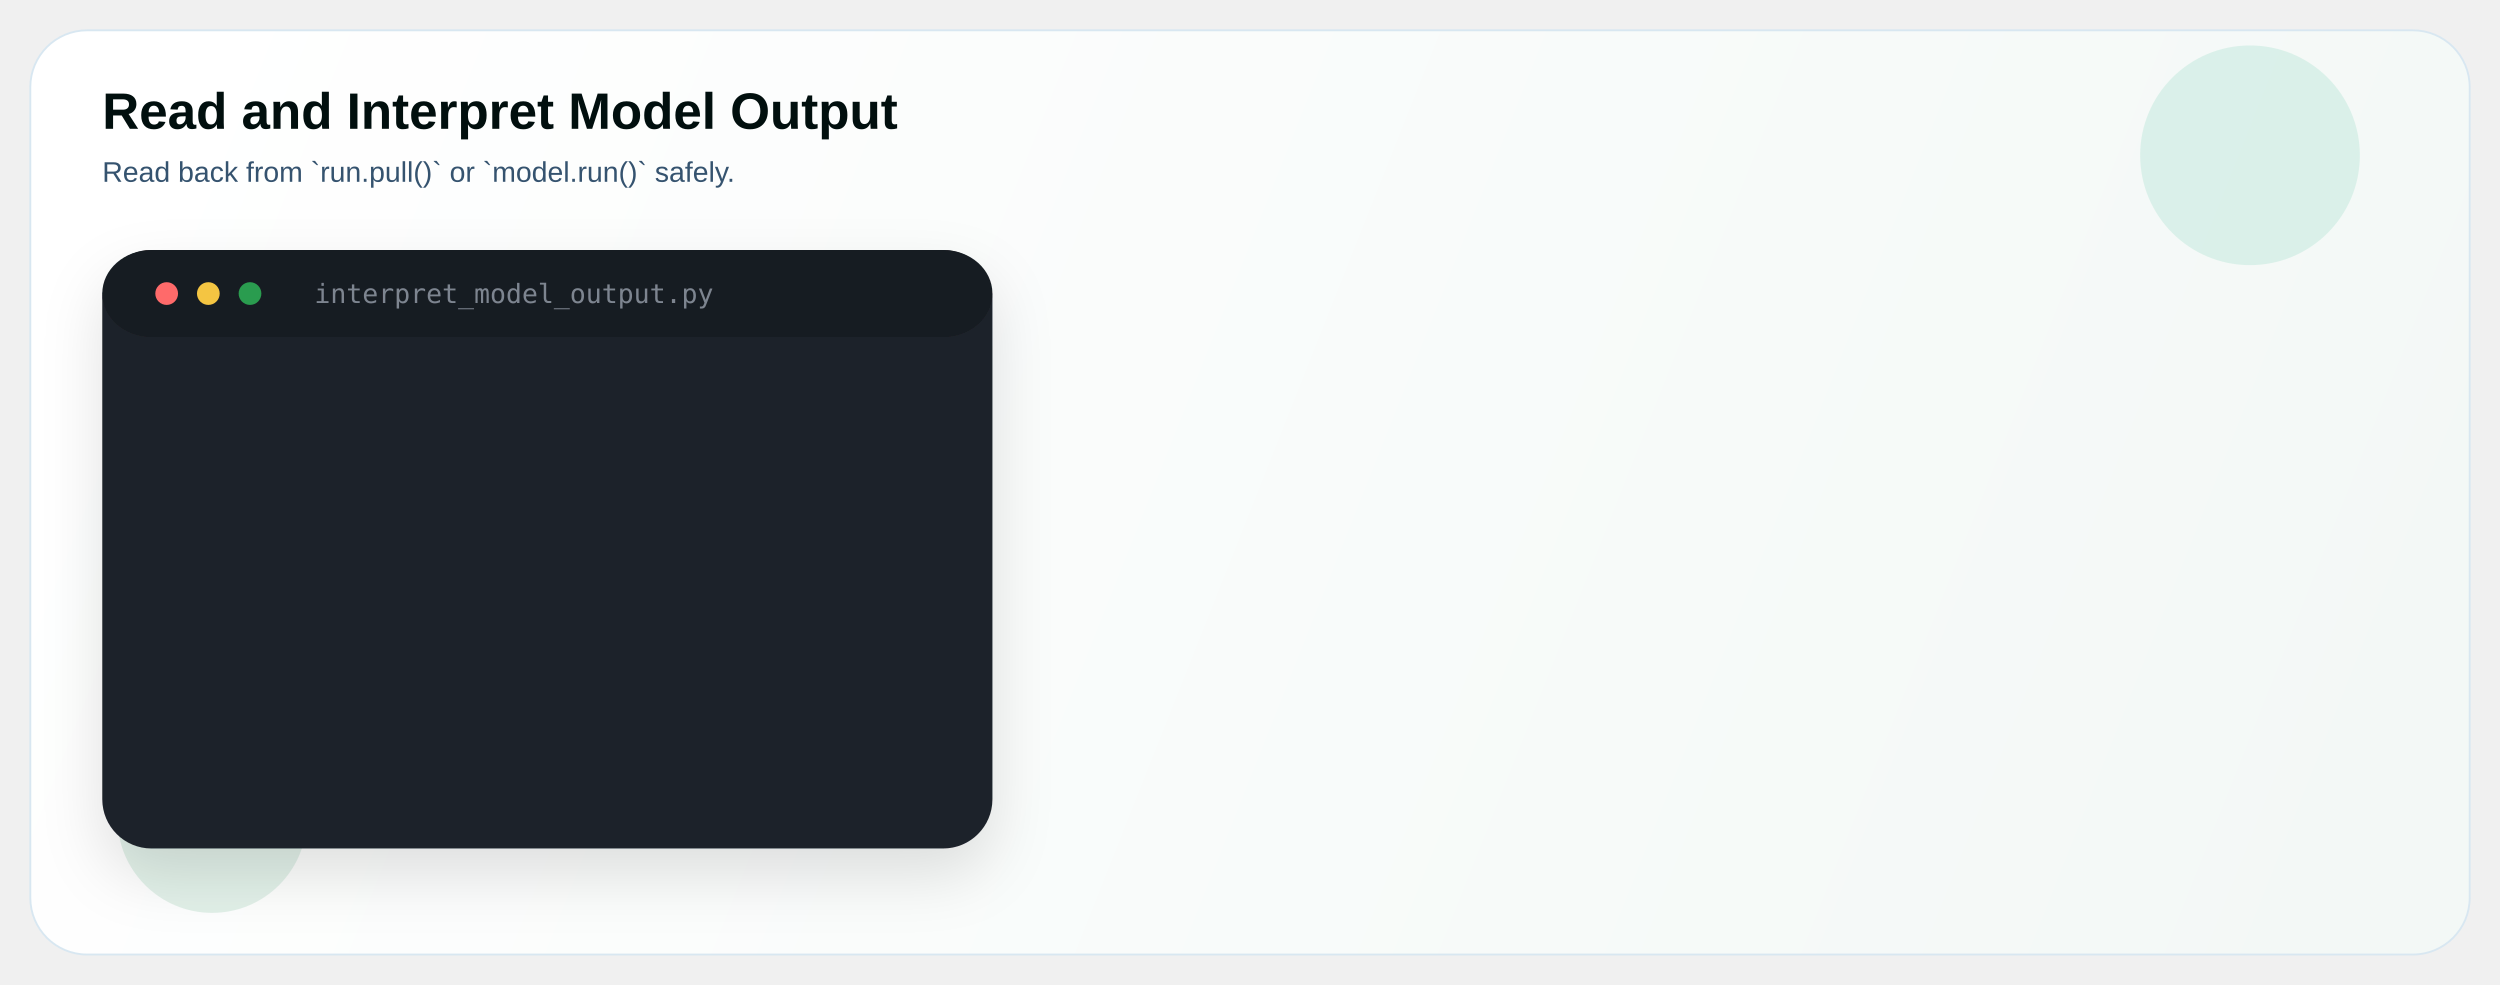
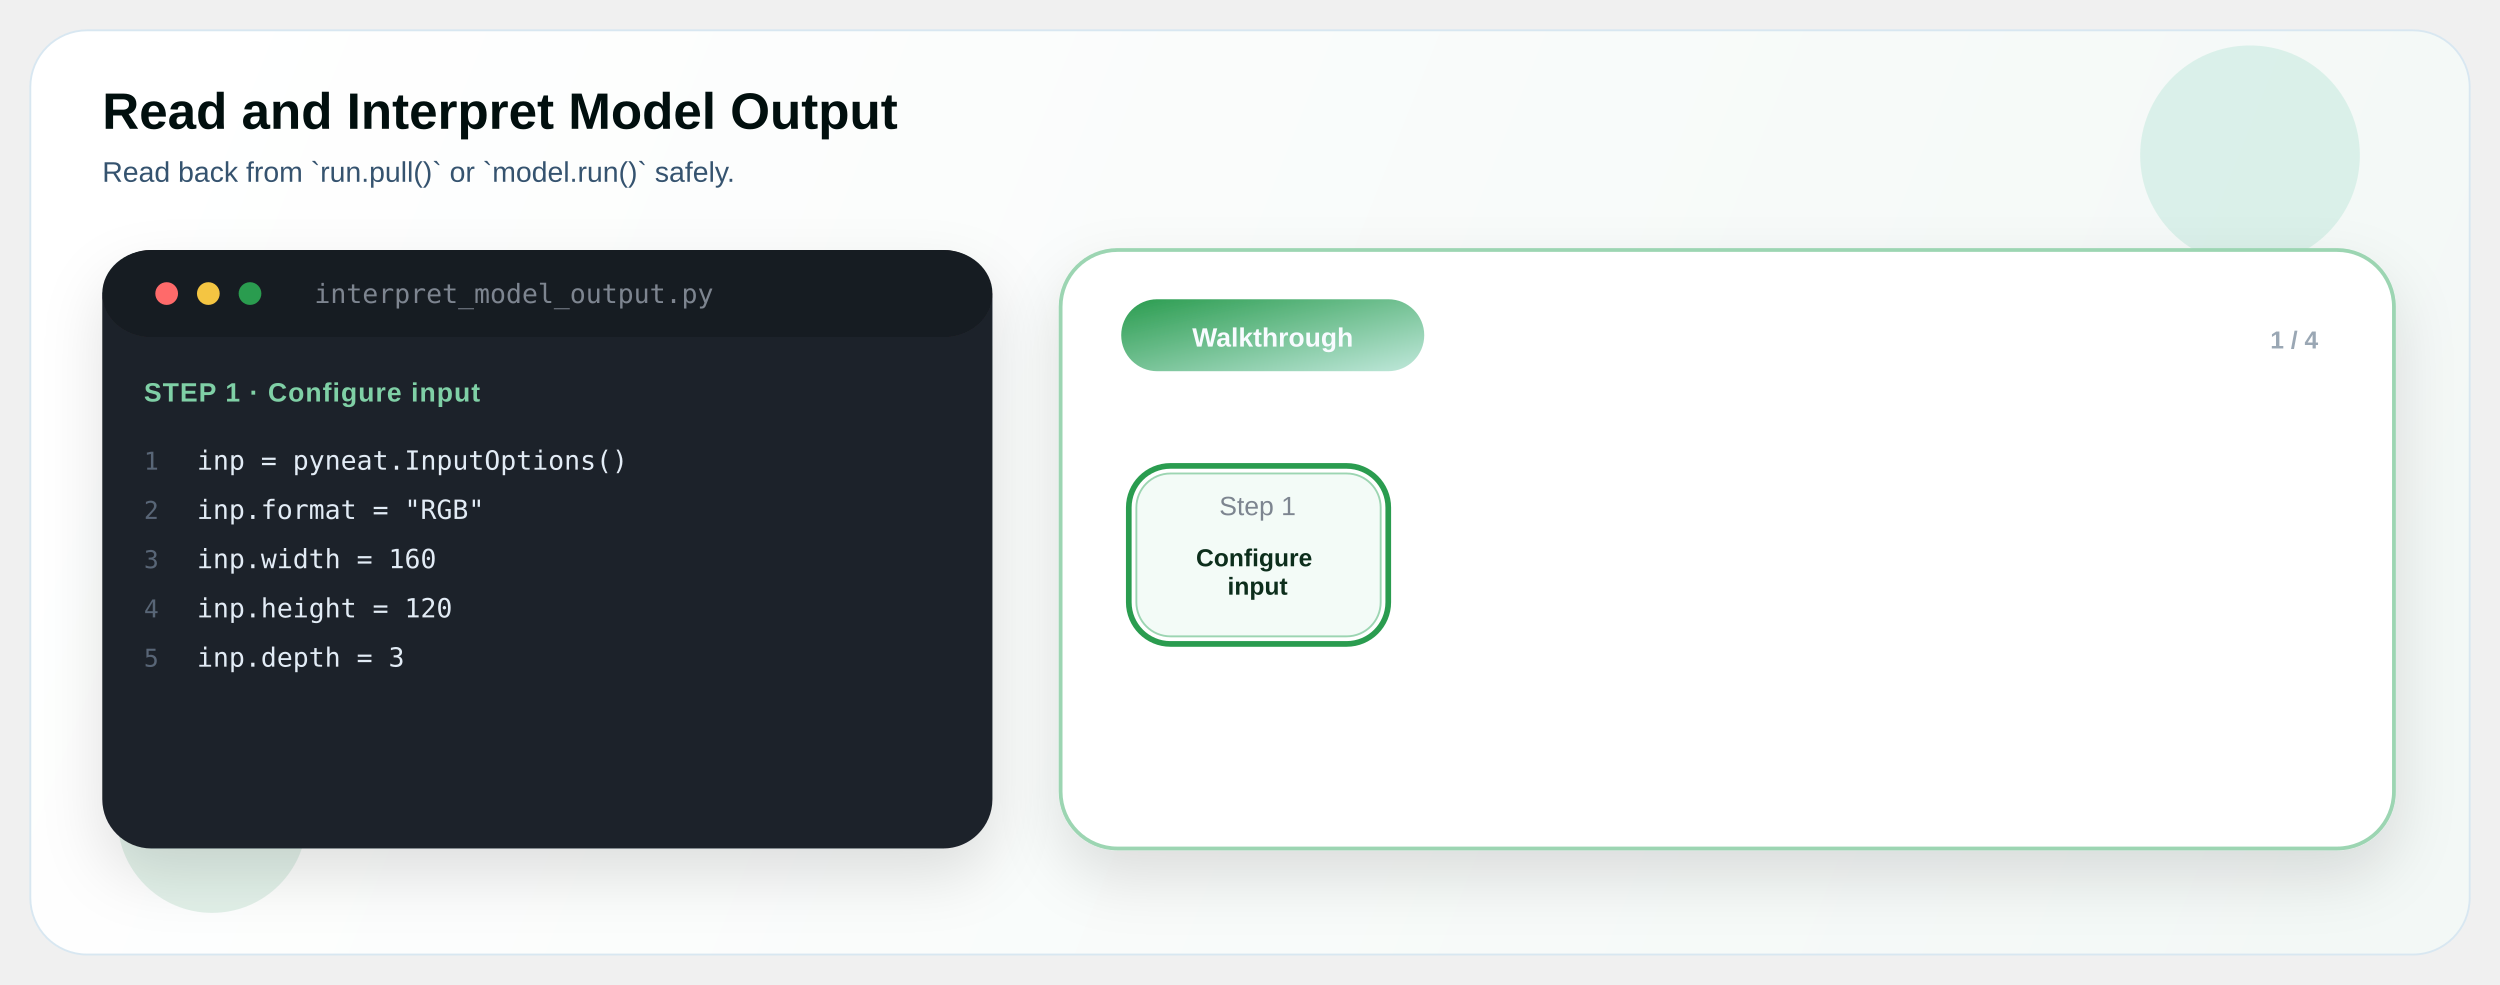
<svg xmlns="http://www.w3.org/2000/svg" viewBox="0 0 1320 520" role="img" aria-labelledby="ftl ftd">
  <defs>
    <linearGradient id="fbg" x1="80" y1="40" x2="1240" y2="500" gradientUnits="userSpaceOnUse">
      <stop offset="0" stop-color="#FFFFFF" />
      <stop offset="1" stop-color="#F3F8F6" />
    </linearGradient>
    <linearGradient id="fgreen" x1="0" y1="0" x2="1" y2="1">
      <stop offset="0" stop-color="#2A9C4F" />
      <stop offset="1" stop-color="#C0E8DB" />
    </linearGradient>
    <filter id="fsh" x="-10%" y="-18%" width="120%" height="142%" filterUnits="objectBoundingBox">
      <feDropShadow dx="0" dy="14" stdDeviation="16" flood-color="#010F0E" flood-opacity="0.12" />
    </filter>
    <marker id="farr" markerWidth="7" markerHeight="7" refX="5" refY="3.5" orient="auto" markerUnits="strokeWidth">
      <path d="M0 0L7 3.5L0 7Z" fill="#2A9C4F" />
    </marker>
-     <style>.fsans{font-family:"Avenir Next","Segoe UI",Arial,sans-serif;}.fmono{font-family:"SFMono-Regular","Menlo","Consolas",monospace;}.fttl{fill:#010F0E;font-size:27px;font-weight:700;}.fsub{fill:#35536F;font-size:15px;font-weight:500;}.fcode{fill:#E2ECF6;font-size:14px;font-weight:500;}.fln{fill:#586677;font-size:13px;font-weight:500;}.fcap{fill:#7FD0A6;font-size:14px;font-weight:700;letter-spacing:0.04em;}.fdim{fill:#7D8590;font-size:14px;font-weight:500;}.ftag{fill:#F8FBFF;font-weight:650;}.fnl{fill:#0B2E1B;font-weight:650;}</style>
+     <style>.fsans{font-family:"Avenir Next","Segoe UI",Arial,sans-serif;}.fmono{font-family:"SFMono-Regular","Menlo","Consolas",monospace;}.fttl{fill:#010F0E;font-size:27px;font-weight:700;}.fsub{fill:#35536F;font-size:15px;font-weight:500;}.fcode{fill:#E2ECF6;font-size:14px;font-weight:500;}.fln{fill:#586677;font-size:13px;font-weight:500;}.fcap{fill:#7FD0A6;font-size:14px;font-weight:700;letter-spacing:0.04em;}.fdim{fill:#7D8590;font-size:14px;font-weight:500;}.ftag{fill:#F8FBFF;font-weight:650;}.fnl{fill:#0B2E1B;font-weight:650;}.fcounter{fill:#9AA7B4;font-size:13px;font-weight:600;}.fhint{fill:#2A9C4F;font-size:15px;font-weight:700;}</style>
  </defs>
  <rect x="16" y="16" width="1288" height="488" rx="30" fill="url(#fbg)" stroke="#D8E7F1" />
  <circle cx="1188" cy="82" r="58" fill="#C0E8DB" opacity="0.5" />
  <circle cx="112" cy="432" r="50" fill="#BFE0CF" opacity="0.45" />
  <text x="54" y="68" class="fsans fttl">Read and Interpret Model Output</text>
  <text x="54" y="96" class="fsans fsub">Read back from `run.pull()` or `model.run()` safely.</text>
  <g filter="url(#fsh)">
    <rect x="54" y="132" width="470" height="316" rx="26" fill="#1F232A" />
    <rect x="54" y="132" width="470" height="46" rx="26" fill="#181C22" />
    <circle cx="88" cy="155" r="6" fill="#FF6B6B" />
    <circle cx="110" cy="155" r="6" fill="#F4C542" />
    <circle cx="132" cy="155" r="6" fill="#2A9C4F" />
    <text x="166" y="160" class="fmono fdim">interpret_model_output.py</text>
-     <g opacity="0">
-       <animate attributeName="opacity" dur="12s" repeatCount="indefinite" calcMode="linear" values="0;0;1;1;0;0" keyTimes="0.000;0.060;0.075;0.265;0.285;1.000" />
+     <g id="code0" opacity="1">
      <text x="76" y="212" class="fsans fcap">STEP 1 · Configure input</text>
      <text x="76" y="248" class="fmono fln">1</text>
      <text x="104" y="248" class="fmono fcode" xml:space="preserve">inp = pyneat.InputOptions()</text>
      <text x="76" y="274" class="fmono fln">2</text>
      <text x="104" y="274" class="fmono fcode" xml:space="preserve">inp.format = "RGB"</text>
      <text x="76" y="300" class="fmono fln">3</text>
      <text x="104" y="300" class="fmono fcode" xml:space="preserve">inp.width = 160</text>
      <text x="76" y="326" class="fmono fln">4</text>
      <text x="104" y="326" class="fmono fcode" xml:space="preserve">inp.height = 120</text>
      <text x="76" y="352" class="fmono fln">5</text>
      <text x="104" y="352" class="fmono fcode" xml:space="preserve">inp.depth = 3</text>
    </g>
-     <g opacity="0">
-       <animate attributeName="opacity" dur="12s" repeatCount="indefinite" calcMode="linear" values="0;0;1;1;0;0" keyTimes="0.000;0.285;0.300;0.490;0.510;1.000" />
+     <g id="code1" opacity="0">
      <text x="76" y="212" class="fsans fcap">STEP 2 · Compose graph</text>
      <text x="76" y="248" class="fmono fln">1</text>
      <text x="104" y="248" class="fmono fcode" xml:space="preserve">graph = pyneat.Graph()</text>
      <text x="76" y="274" class="fmono fln">2</text>
      <text x="104" y="274" class="fmono fcode" xml:space="preserve">graph.add(pyneat.nodes.input(inp))</text>
      <text x="76" y="300" class="fmono fln">3</text>
      <text x="104" y="300" class="fmono fcode" xml:space="preserve">graph.add(pyneat.nodes.output())</text>
      <text x="76" y="326" class="fmono fln">4</text>
      <text x="104" y="326" class="fmono fcode" xml:space="preserve">run = graph.build([tensor], pyneat.RunMode.…</text>
    </g>
-     <g opacity="0">
-       <animate attributeName="opacity" dur="12s" repeatCount="indefinite" calcMode="linear" values="0;0;1;1;0;0" keyTimes="0.000;0.510;0.525;0.715;0.735;1.000" />
+     <g id="code2" opacity="0">
      <text x="76" y="212" class="fsans fcap">STEP 3 · Run frame</text>
      <text x="76" y="248" class="fmono fln">1</text>
      <text x="104" y="248" class="fmono fcode" xml:space="preserve">sample = run.run([tensor], timeout_ms=1000)</text>
    </g>
-     <g opacity="0">
-       <animate attributeName="opacity" dur="12s" repeatCount="indefinite" calcMode="linear" values="0;0;1;1;0;0" keyTimes="0.000;0.735;0.750;0.965;0.985;1.000" />
+     <g id="code3" opacity="0">
      <text x="76" y="212" class="fsans fcap">STEP 4 · Inspect sample</text>
      <text x="76" y="248" class="fmono fln">1</text>
      <text x="104" y="248" class="fmono fcode" xml:space="preserve">print(f"sample_kind={sample.kind}")</text>
      <text x="76" y="274" class="fmono fln">2</text>
      <text x="104" y="274" class="fmono fcode" xml:space="preserve">print(f"has_tensor={sample.tensor is not No…</text>
      <text x="76" y="300" class="fmono fln">3</text>
      <text x="104" y="300" class="fmono fcode" xml:space="preserve">print(f"num_fields={len(sample.fields)}")</text>
      <text x="76" y="326" class="fmono fln">4</text>
      <text x="104" y="326" class="fmono fcode" xml:space="preserve">print(f"output_rank={len(sample.tensor.shap…</text>
    </g>
  </g>
  <g filter="url(#fsh)">
-     <g opacity="0">
-       <animate attributeName="opacity" dur="12s" repeatCount="indefinite" calcMode="linear" values="0;0;1;1;0" keyTimes="0.000;0.040;0.060;0.980;1.000" />
+     <g id="shell" opacity="1">
      <rect x="560" y="132" width="704" height="316" rx="30" fill="#FFFFFF" stroke="#9CD5B2" stroke-width="2" />
      <rect x="592" y="158" width="160" height="38" rx="19" fill="url(#fgreen)" />
      <text x="672" y="183" class="fsans ftag" font-size="14" text-anchor="middle">Walkthrough</text>
    </g>
-     <g opacity="0">
-       <animate attributeName="opacity" dur="12s" repeatCount="indefinite" calcMode="linear" values="0;0;1;1;0" keyTimes="0.000;0.060;0.080;0.980;1.000" />
+     <g id="node0" opacity="1">
      <rect x="600" y="250" width="129" height="86" rx="18" fill="#F3FBF7" stroke="#9CD5B2" />
      <text x="664" y="272" class="fsans fdim" font-size="12" text-anchor="middle">Step 1</text>
      <text x="664" y="299" class="fsans fnl" font-size="13" text-anchor="middle">
        <tspan x="664" dy="0">Configure</tspan>
        <tspan x="664" dy="15">input</tspan>
      </text>
    </g>
-     <g opacity="0">
-       <animate attributeName="opacity" dur="12s" repeatCount="indefinite" calcMode="linear" values="0;0;1;1;0;0" keyTimes="0.000;0.065;0.085;0.265;0.285;1.000" />
+     <g id="ring0" opacity="1">
      <rect x="596" y="246" width="137" height="94" rx="22" fill="none" stroke="#2A9C4F" stroke-width="3" />
    </g>
-     <g opacity="0">
-       <animate attributeName="opacity" dur="12s" repeatCount="indefinite" calcMode="linear" values="0;0;1;1;0" keyTimes="0.000;0.285;0.305;0.980;1.000" />
+     <g id="node1" opacity="0">
      <line x1="733" y1="293" x2="759" y2="293" stroke="#2A9C4F" stroke-width="3" stroke-linecap="round" marker-end="url(#farr)" />
      <rect x="765" y="250" width="129" height="86" rx="18" fill="#F3FBF7" stroke="#9CD5B2" />
      <text x="830" y="272" class="fsans fdim" font-size="12" text-anchor="middle">Step 2</text>
      <text x="830" y="299" class="fsans fnl" font-size="13" text-anchor="middle">
        <tspan x="830" dy="0">Compose</tspan>
        <tspan x="830" dy="15">graph</tspan>
      </text>
    </g>
-     <g opacity="0">
-       <animate attributeName="opacity" dur="12s" repeatCount="indefinite" calcMode="linear" values="0;0;1;1;0;0" keyTimes="0.000;0.290;0.310;0.490;0.510;1.000" />
+     <g id="ring1" opacity="0">
      <rect x="761" y="246" width="137" height="94" rx="22" fill="none" stroke="#2A9C4F" stroke-width="3" />
    </g>
-     <g opacity="0">
-       <animate attributeName="opacity" dur="12s" repeatCount="indefinite" calcMode="linear" values="0;0;1;1;0" keyTimes="0.000;0.510;0.530;0.980;1.000" />
+     <g id="node2" opacity="0">
      <line x1="898" y1="293" x2="924" y2="293" stroke="#2A9C4F" stroke-width="3" stroke-linecap="round" marker-end="url(#farr)" />
      <rect x="930" y="250" width="129" height="86" rx="18" fill="#F3FBF7" stroke="#9CD5B2" />
      <text x="994" y="272" class="fsans fdim" font-size="12" text-anchor="middle">Step 3</text>
      <text x="994" y="299" class="fsans fnl" font-size="13" text-anchor="middle">
        <tspan x="994" dy="0">Run</tspan>
        <tspan x="994" dy="15">frame</tspan>
      </text>
    </g>
-     <g opacity="0">
-       <animate attributeName="opacity" dur="12s" repeatCount="indefinite" calcMode="linear" values="0;0;1;1;0;0" keyTimes="0.000;0.515;0.535;0.715;0.735;1.000" />
+     <g id="ring2" opacity="0">
      <rect x="926" y="246" width="137" height="94" rx="22" fill="none" stroke="#2A9C4F" stroke-width="3" />
    </g>
-     <g opacity="0">
-       <animate attributeName="opacity" dur="12s" repeatCount="indefinite" calcMode="linear" values="0;0;1;1;0" keyTimes="0.000;0.735;0.755;0.980;1.000" />
+     <g id="node3" opacity="0">
      <line x1="1063" y1="293" x2="1089" y2="293" stroke="#2A9C4F" stroke-width="3" stroke-linecap="round" marker-end="url(#farr)" />
      <rect x="1095" y="250" width="129" height="86" rx="18" fill="#F8F6FF" stroke="#B8B0DC" />
      <text x="1160" y="272" class="fsans fdim" font-size="12" text-anchor="middle">Step 4</text>
      <text x="1160" y="299" class="fsans fnl" font-size="13" text-anchor="middle">
        <tspan x="1160" dy="0">Inspect</tspan>
        <tspan x="1160" dy="15">sample</tspan>
      </text>
    </g>
-     <g opacity="0">
-       <animate attributeName="opacity" dur="12s" repeatCount="indefinite" calcMode="linear" values="0;0;1;1;0;0" keyTimes="0.000;0.740;0.760;0.965;0.985;1.000" />
+     <g id="ring3" opacity="0">
      <rect x="1091" y="246" width="137" height="94" rx="22" fill="none" stroke="#2A9C4F" stroke-width="3" />
    </g>
  </g>
+   <text id="counter" x="1224" y="184" text-anchor="end" class="fsans fcounter">1 / 4</text>
+   <text id="hint" x="912" y="430" text-anchor="middle" class="fsans fhint" opacity="0">Click to step through ▸</text>
</svg>
